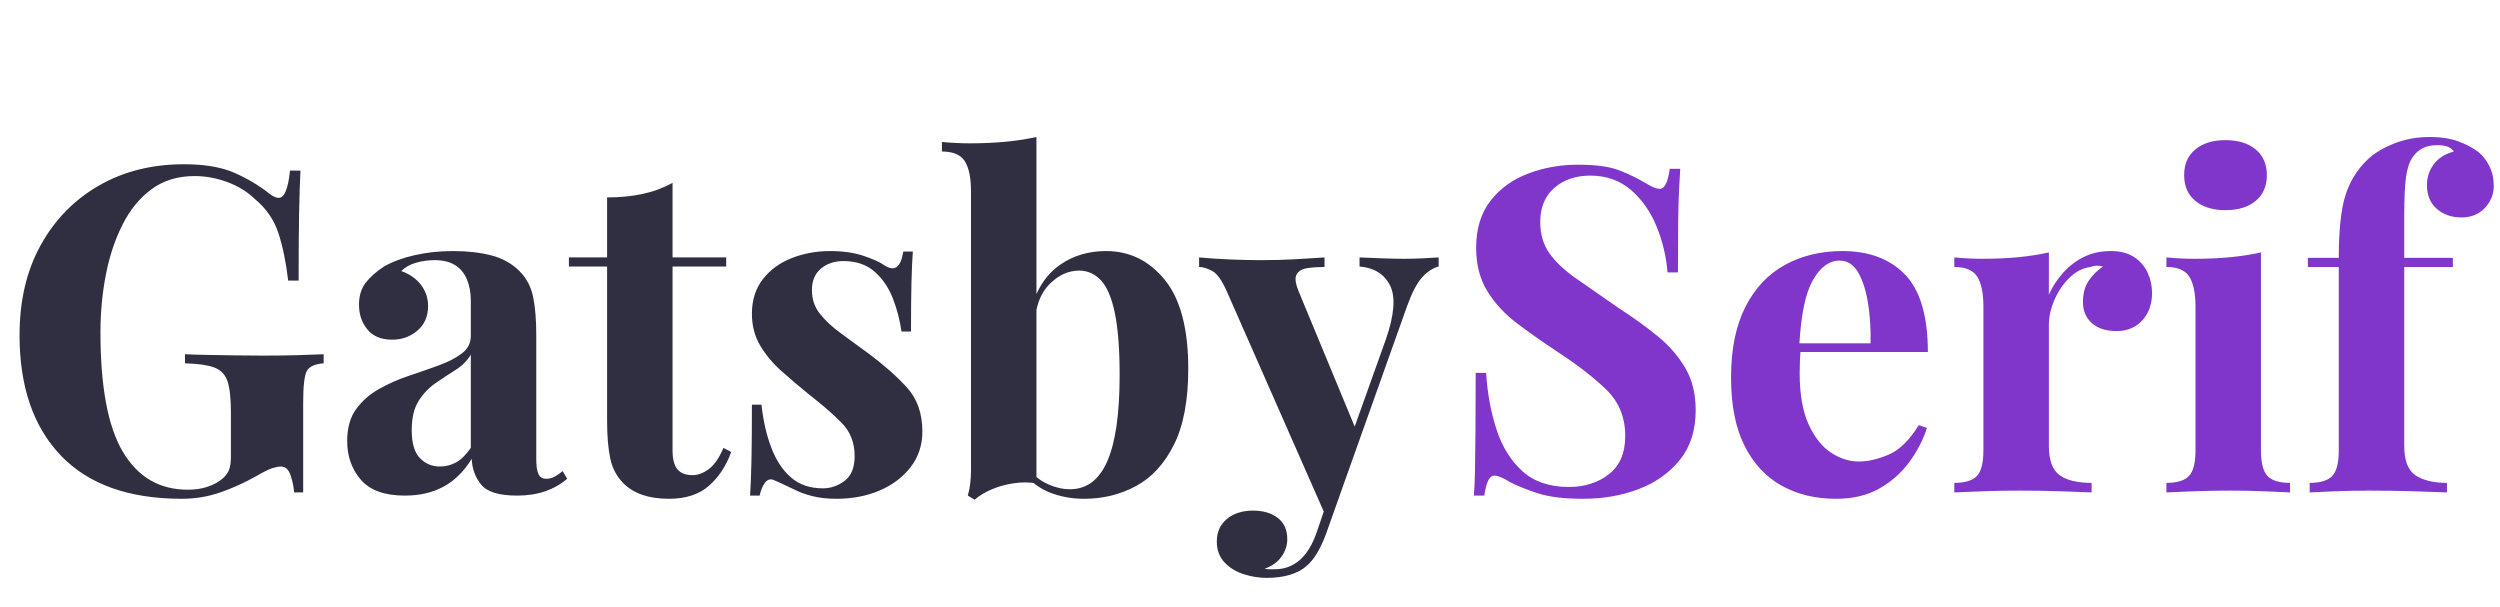
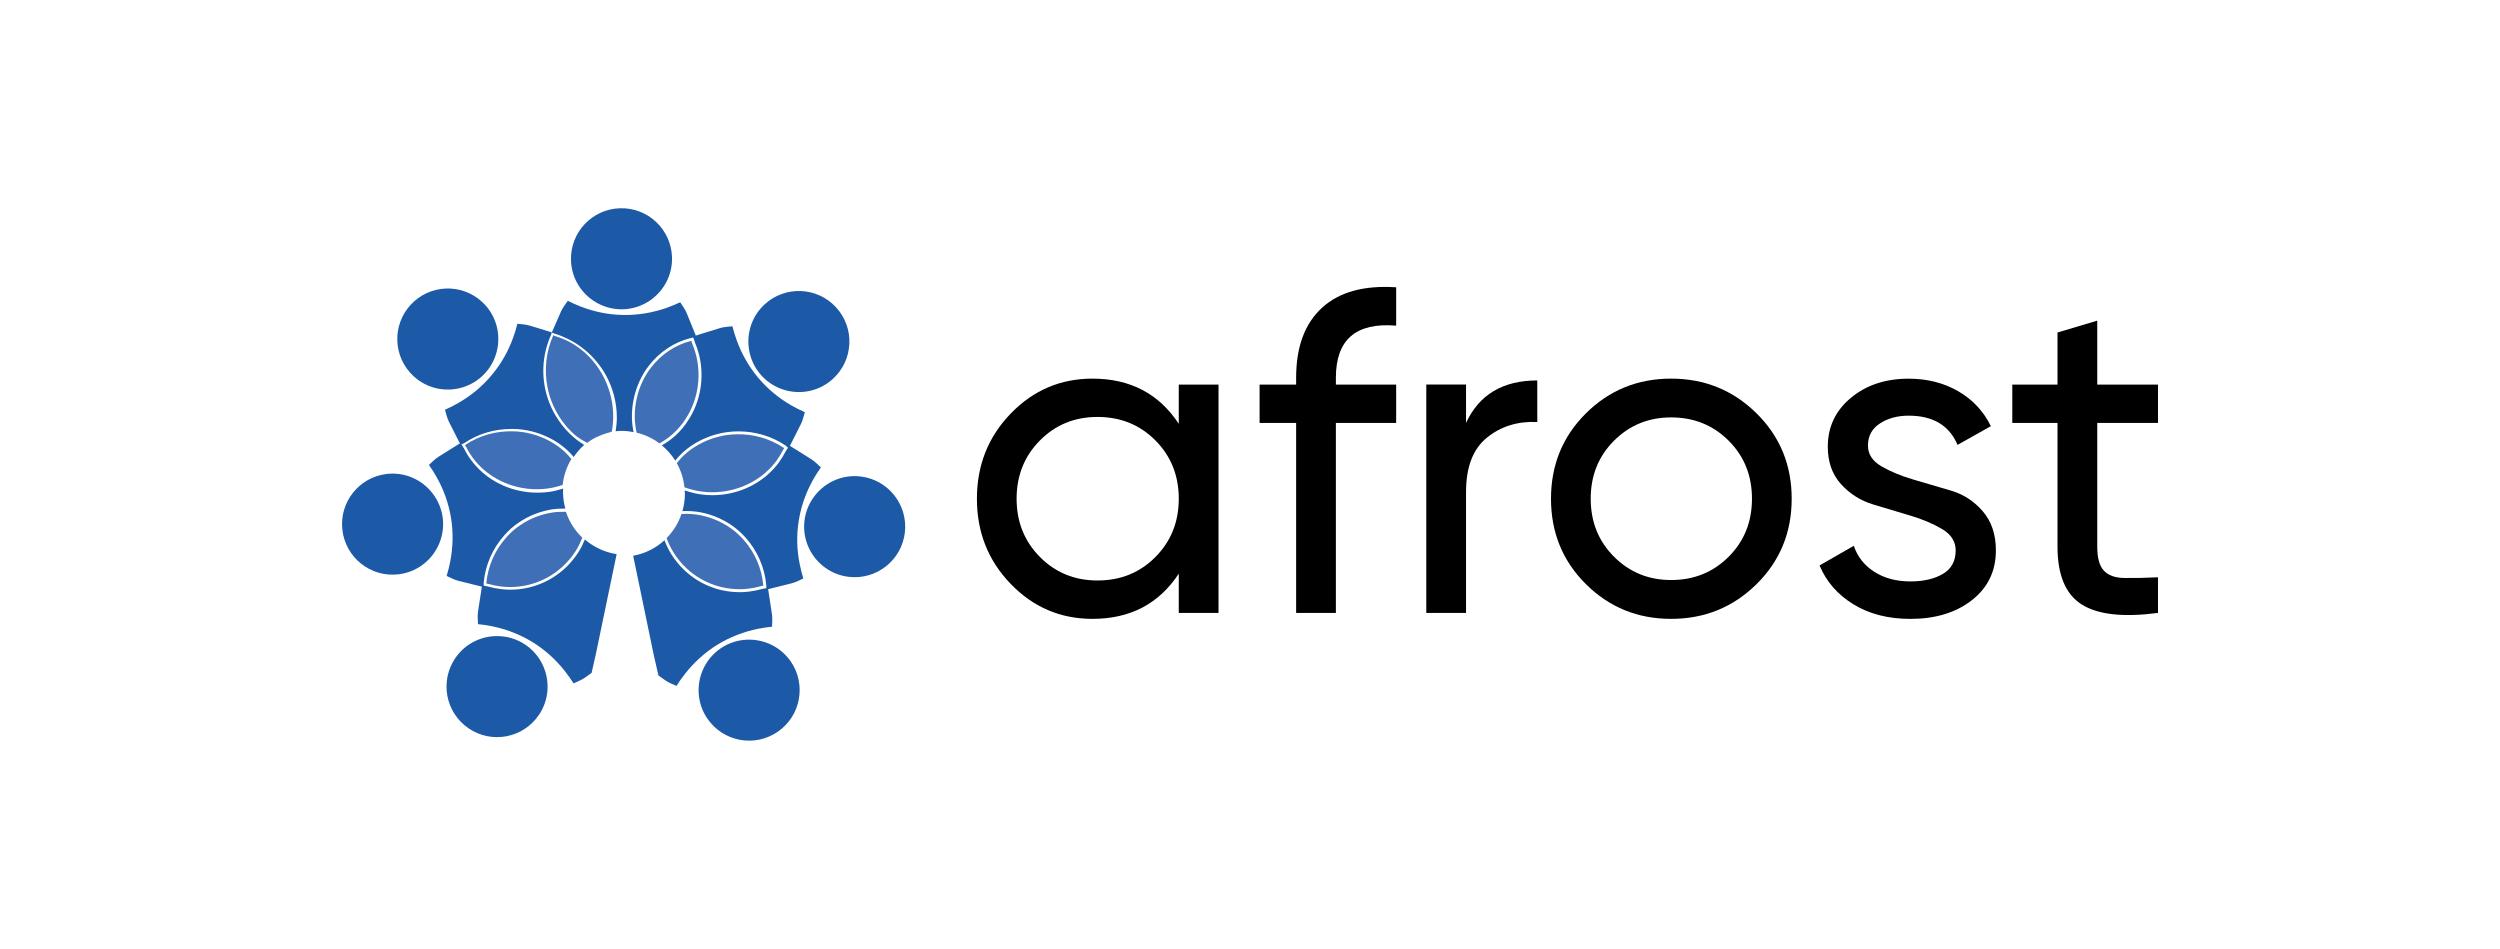
- <svg xmlns="http://www.w3.org/2000/svg" width="264px" height="64px" viewBox="0 0 264 64" version="1.1">
-   <g id="Page-1" stroke="none" stroke-width="1" fill="none" fill-rule="evenodd">
-     <g id="logo" fill-rule="nonzero">
-       <path d="M167.16,52.672 C169.304,52.672 171.272,52.328 173.064,51.64 C174.856,50.952 176.304,49.92 177.408,48.544 C178.512,47.168 179.064,45.424 179.064,43.312 C179.064,41.584 178.696,40.096 177.96,38.848 C177.224,37.6 176.248,36.48 175.032,35.488 C173.816,34.496 172.44,33.504 170.904,32.512 C169.144,31.296 167.648,30.256 166.416,29.392 C165.184,28.528 164.248,27.64 163.608,26.728 C162.968,25.816 162.648,24.72 162.648,23.44 C162.648,21.904 163.144,20.704 164.136,19.84 C165.128,18.976 166.392,18.544 167.928,18.544 C169.624,18.544 171.056,19.048 172.224,20.056 C173.392,21.064 174.296,22.352 174.936,23.92 C175.576,25.488 175.96,27.104 176.088,28.768 L176.088,28.768 L177.192,28.768 C177.192,26.528 177.2,24.72 177.216,23.344 C177.232,21.968 177.264,20.856 177.312,20.008 C177.36,19.16 177.4,18.432 177.432,17.824 L177.432,17.824 L176.328,17.824 C176.136,19.232 175.784,19.936 175.272,19.936 C175.048,19.936 174.816,19.88 174.576,19.768 C174.336,19.656 174.024,19.488 173.64,19.264 C172.904,18.816 172.024,18.392 171,17.992 C169.976,17.592 168.52,17.392 166.632,17.392 C164.776,17.392 163.024,17.704 161.376,18.328 C159.728,18.952 158.4,19.912 157.392,21.208 C156.384,22.504 155.88,24.16 155.88,26.176 C155.88,27.936 156.272,29.456 157.056,30.736 C157.84,32.016 158.888,33.152 160.2,34.144 C161.512,35.136 162.92,36.128 164.424,37.12 C166.536,38.496 168.264,39.832 169.608,41.128 C170.952,42.424 171.624,44.064 171.624,46.048 C171.624,47.84 171.048,49.184 169.896,50.08 C168.744,50.976 167.336,51.424 165.672,51.424 C163.624,51.424 161.984,50.864 160.752,49.744 C159.52,48.624 158.608,47.144 158.016,45.304 C157.424,43.464 157.064,41.488 156.936,39.376 L156.936,39.376 L155.832,39.376 C155.832,41.904 155.824,43.992 155.808,45.64 C155.792,47.288 155.776,48.624 155.76,49.648 C155.744,50.672 155.704,51.568 155.64,52.336 L155.64,52.336 L156.744,52.336 C156.936,50.928 157.288,50.224 157.8,50.224 C158.184,50.224 158.728,50.448 159.432,50.896 C160.232,51.312 161.224,51.712 162.408,52.096 C163.592,52.48 165.176,52.672 167.16,52.672 Z M193.886,52.672 C195.678,52.672 197.214,52.304 198.494,51.568 C199.774,50.832 200.83,49.888 201.662,48.736 C202.494,47.584 203.102,46.4 203.486,45.184 L203.486,45.184 L202.622,44.896 C201.63,46.496 200.566,47.536 199.43,48.016 C198.294,48.496 197.246,48.736 196.286,48.736 C195.294,48.736 194.318,48.424 193.358,47.8 C192.398,47.176 191.606,46.176 190.982,44.8 C190.358,43.424 190.046,41.632 190.046,39.424 C190.046,38.976 190.054,38.544 190.07,38.128 C190.086,37.712 190.11,37.312 190.142,36.928 L190.124,37.168 L203.582,37.168 C203.582,33.532 202.84,30.875 201.357,29.197 L201.182,29.008 C199.582,27.344 197.374,26.512 194.558,26.512 C192.286,26.512 190.262,27 188.486,27.976 C186.71,28.952 185.318,30.432 184.31,32.416 C183.302,34.4 182.798,36.88 182.798,39.856 C182.798,42.768 183.27,45.168 184.214,47.056 C185.158,48.944 186.462,50.352 188.126,51.28 C189.79,52.208 191.71,52.672 193.886,52.672 Z M190.021,36.22 C190.2,33.175 190.664,30.979 191.414,29.632 C192.198,28.224 193.15,27.52 194.27,27.52 C195.07,27.52 195.71,27.92 196.19,28.72 C196.67,29.52 197.022,30.584 197.246,31.912 C197.47,33.24 197.566,34.688 197.534,36.256 L197.534,36.256 L190.018,36.256 L190.021,36.22 Z M220.872,52 L220.872,50.992 C219.368,50.992 218.24,50.72 217.488,50.176 C216.736,49.632 216.36,48.592 216.36,47.056 L216.36,47.056 L216.36,34.336 C216.36,33.472 216.552,32.592 216.936,31.696 C217.32,30.8 217.84,30.024 218.496,29.368 C219.152,28.712 219.896,28.32 220.728,28.192 C221.176,28.032 221.624,28.016 222.072,28.144 C221.464,28.56 220.96,29.064 220.56,29.656 C220.16,30.248 219.96,30.992 219.96,31.888 C219.96,32.816 220.272,33.56 220.896,34.12 C221.52,34.68 222.392,34.96 223.512,34.96 C224.632,34.96 225.536,34.584 226.224,33.832 C226.912,33.08 227.256,32.112 227.256,30.928 C227.256,30.192 227.104,29.488 226.8,28.816 C226.496,28.144 226.024,27.592 225.384,27.16 C224.744,26.728 223.912,26.512 222.888,26.512 C221.864,26.512 220.936,26.712 220.104,27.112 C219.272,27.512 218.536,28.064 217.896,28.768 C217.256,29.472 216.744,30.256 216.36,31.12 L216.36,31.12 L216.36,26.656 C215.368,26.88 214.288,27.048 213.12,27.16 C211.952,27.272 210.696,27.328 209.352,27.328 C208.392,27.328 207.4,27.28 206.376,27.184 L206.376,27.184 L206.376,28.192 C207.56,28.192 208.368,28.536 208.8,29.224 C209.232,29.912 209.448,30.976 209.448,32.416 L209.448,32.416 L209.448,47.536 C209.448,48.88 209.216,49.792 208.752,50.272 C208.288,50.752 207.496,50.992 206.376,50.992 L206.376,50.992 L206.376,52 C207.048,51.968 208.04,51.928 209.352,51.88 C210.664,51.832 211.96,51.808 213.24,51.808 C214.776,51.808 216.248,51.832 217.656,51.88 C219.064,51.928 220.136,51.968 220.872,52 L220.872,52 Z M235.013,22.192 C236.357,22.192 237.421,21.864 238.205,21.208 C238.989,20.552 239.381,19.648 239.381,18.496 C239.381,17.344 238.989,16.44 238.205,15.784 C237.421,15.128 236.357,14.8 235.013,14.8 C233.669,14.8 232.605,15.128 231.821,15.784 C231.037,16.44 230.645,17.344 230.645,18.496 C230.645,19.648 231.037,20.552 231.821,21.208 C232.605,21.864 233.669,22.192 235.013,22.192 Z M241.829,52 L241.829,50.992 C240.709,50.992 239.917,50.752 239.453,50.272 C238.989,49.792 238.757,48.88 238.757,47.536 L238.757,47.536 L238.757,26.656 C237.765,26.88 236.685,27.048 235.517,27.16 C234.349,27.272 233.093,27.328 231.749,27.328 C230.789,27.328 229.797,27.28 228.773,27.184 L228.773,27.184 L228.773,28.192 C229.957,28.192 230.765,28.536 231.197,29.224 C231.629,29.912 231.845,30.976 231.845,32.416 L231.845,32.416 L231.845,47.536 C231.845,48.88 231.613,49.792 231.149,50.272 C230.685,50.752 229.893,50.992 228.773,50.992 L228.773,50.992 L228.773,52 C229.413,51.968 230.373,51.928 231.653,51.88 C232.933,51.832 234.197,51.808 235.445,51.808 C236.693,51.808 237.925,51.832 239.141,51.88 C240.357,51.928 241.253,51.968 241.829,52 L241.829,52 Z M258.398,52 L258.398,50.992 C256.99,50.992 255.886,50.728 255.086,50.2 C254.286,49.672 253.886,48.624 253.886,47.056 L253.886,47.056 L253.886,28.192 L259.022,28.192 L259.022,27.232 L253.886,27.232 L253.886,22.864 C253.886,20.976 253.95,19.576 254.078,18.664 C254.206,17.752 254.446,17.056 254.798,16.576 C255.054,16.192 255.39,15.888 255.806,15.664 C256.222,15.44 256.75,15.328 257.39,15.328 C257.87,15.328 258.254,15.392 258.542,15.52 C258.83,15.648 259.022,15.808 259.118,16 C258.19,16.256 257.486,16.704 257.006,17.344 C256.526,17.984 256.286,18.72 256.286,19.552 C256.286,20.608 256.63,21.44 257.318,22.048 C258.006,22.656 258.878,22.96 259.934,22.96 C260.958,22.96 261.782,22.624 262.406,21.952 C263.03,21.28 263.342,20.512 263.342,19.648 C263.342,18.848 263.182,18.136 262.862,17.512 C262.542,16.888 262.158,16.4 261.71,16.048 C261.07,15.568 260.334,15.184 259.502,14.896 C258.67,14.608 257.694,14.464 256.574,14.464 C255.23,14.464 253.974,14.696 252.806,15.16 C251.638,15.624 250.702,16.192 249.998,16.864 C248.878,17.952 248.094,19.24 247.646,20.728 C247.198,22.216 246.974,24.384 246.974,27.232 L246.974,27.232 L243.71,27.232 L243.71,28.192 L246.974,28.192 L246.974,47.536 C246.974,48.88 246.742,49.792 246.278,50.272 C245.814,50.752 245.022,50.992 243.902,50.992 L243.902,50.992 L243.902,52 C244.51,51.968 245.398,51.928 246.566,51.88 C247.734,51.832 248.926,51.808 250.142,51.808 C251.806,51.808 253.39,51.832 254.894,51.88 C256.398,51.928 257.566,51.968 258.398,52 L258.398,52 Z" id="Serif" fill="#8036CA" />
-       <path d="M19.2,52.672 C20.64,52.672 22.016,52.44 23.328,51.976 C24.64,51.512 25.888,50.944 27.072,50.272 C27.84,49.824 28.408,49.544 28.776,49.432 C29.144,49.32 29.44,49.264 29.664,49.264 C30.144,49.264 30.488,49.584 30.696,50.224 C30.904,50.864 31.024,51.456 31.056,52 L31.056,52 L32.016,52 L32.016,42.496 C32.016,40.704 32.152,39.584 32.424,39.136 C32.696,38.688 33.28,38.432 34.176,38.368 L34.176,38.368 L34.176,37.408 C33.472,37.44 32.56,37.472 31.44,37.504 C30.32,37.536 29.088,37.552 27.744,37.552 C26.88,37.552 25.936,37.544 24.912,37.528 C23.888,37.512 22.904,37.496 21.96,37.48 C21.016,37.464 20.208,37.44 19.536,37.408 L19.536,37.408 L19.536,38.368 C20.88,38.4 21.904,38.544 22.608,38.8 C23.312,39.056 23.784,39.544 24.024,40.264 C24.264,40.984 24.384,42.08 24.384,43.552 L24.384,43.552 L24.384,48.256 C24.384,48.864 24.304,49.352 24.144,49.72 C23.984,50.088 23.68,50.432 23.232,50.752 C22.88,51.008 22.416,51.232 21.84,51.424 C21.264,51.616 20.592,51.712 19.824,51.712 C16.848,51.712 14.568,50.384 12.984,47.728 C11.4,45.072 10.608,40.864 10.608,35.104 C10.608,32.992 10.8,30.952 11.184,28.984 C11.568,27.016 12.16,25.248 12.96,23.68 C13.76,22.112 14.784,20.872 16.032,19.96 C17.28,19.048 18.784,18.592 20.544,18.592 C21.696,18.592 22.84,18.8 23.976,19.216 C25.112,19.632 26.064,20.208 26.832,20.944 C28.08,21.968 28.936,23.192 29.4,24.616 C29.864,26.04 30.208,27.712 30.432,29.632 L30.432,29.632 L31.536,29.632 C31.536,26.688 31.552,24.328 31.584,22.552 C31.616,20.776 31.664,19.264 31.728,18.016 L31.728,18.016 L30.624,18.016 C30.432,19.936 30.032,20.896 29.424,20.896 C29.168,20.896 28.848,20.752 28.464,20.464 C27.376,19.6 26.144,18.864 24.768,18.256 C23.392,17.648 21.616,17.344 19.44,17.344 C16.048,17.344 13.048,18.096 10.44,19.6 C7.832,21.104 5.784,23.2 4.296,25.888 C2.808,28.576 2.064,31.744 2.064,35.392 C2.064,40.832 3.52,45.072 6.432,48.112 C9.344,51.152 13.6,52.672 19.2,52.672 Z M54.614,52.336 C55.702,52.336 56.686,52.184 57.566,51.88 C58.446,51.576 59.222,51.136 59.894,50.56 L59.894,50.56 L59.414,49.744 C59.158,49.968 58.886,50.16 58.598,50.32 C58.31,50.48 58.006,50.56 57.686,50.56 C57.302,50.56 57.03,50.4 56.87,50.08 C56.71,49.76 56.63,49.216 56.63,48.448 L56.63,48.448 L56.63,35.392 C56.63,33.76 56.518,32.408 56.294,31.336 C56.07,30.264 55.59,29.36 54.854,28.624 C54.054,27.824 53.062,27.272 51.878,26.968 C50.694,26.664 49.366,26.512 47.894,26.512 C46.422,26.512 45.054,26.656 43.79,26.944 C42.526,27.232 41.446,27.632 40.55,28.144 C39.718,28.688 39.07,29.264 38.606,29.872 C38.142,30.48 37.91,31.248 37.91,32.176 C37.91,33.2 38.206,34.072 38.798,34.792 C39.39,35.512 40.262,35.872 41.414,35.872 C42.438,35.872 43.326,35.552 44.078,34.912 C44.83,34.272 45.206,33.408 45.206,32.32 C45.206,31.488 44.958,30.744 44.462,30.088 C43.966,29.432 43.27,28.944 42.374,28.624 C42.79,28.208 43.318,27.912 43.958,27.736 C44.598,27.56 45.238,27.472 45.878,27.472 C46.774,27.472 47.502,27.648 48.062,28 C48.622,28.352 49.038,28.856 49.31,29.512 C49.582,30.168 49.718,30.912 49.718,31.744 L49.718,31.744 L49.718,35.488 C49.718,36.224 49.406,36.832 48.782,37.312 C48.158,37.792 47.342,38.216 46.334,38.584 C45.326,38.952 44.27,39.32 43.166,39.688 C42.062,40.056 41.014,40.52 40.022,41.08 C39.03,41.64 38.222,42.352 37.598,43.216 C36.974,44.08 36.662,45.2 36.662,46.576 C36.662,48.176 37.142,49.536 38.102,50.656 C39.062,51.776 40.614,52.336 42.758,52.336 C44.326,52.336 45.694,52.016 46.862,51.376 C48.03,50.736 49.014,49.76 49.814,48.448 C49.846,49.472 50.174,50.376 50.798,51.16 C51.422,51.944 52.694,52.336 54.614,52.336 Z M46.454,49.264 C45.622,49.264 44.918,48.968 44.342,48.376 C43.766,47.784 43.478,46.8 43.478,45.424 C43.478,44.144 43.718,43.12 44.198,42.352 C44.678,41.584 45.278,40.952 45.998,40.456 C46.718,39.96 47.422,39.496 48.11,39.064 C48.798,38.632 49.334,38.096 49.718,37.456 L49.718,37.456 L49.718,47.296 C49.206,48.032 48.686,48.544 48.158,48.832 C47.63,49.12 47.062,49.264 46.454,49.264 Z M70.637,52.672 C72.429,52.672 73.845,52.208 74.885,51.28 C75.925,50.352 76.701,49.168 77.213,47.728 L77.213,47.728 L76.397,47.296 C75.949,48.352 75.437,49.096 74.861,49.528 C74.285,49.96 73.709,50.176 73.133,50.176 C72.429,50.176 71.901,49.976 71.549,49.576 C71.197,49.176 71.021,48.496 71.021,47.536 L71.021,47.536 L71.021,28.144 L76.685,28.144 L76.685,27.184 L71.021,27.184 L71.021,19.312 C70.029,19.856 68.965,20.248 67.829,20.488 C66.693,20.728 65.453,20.848 64.109,20.848 L64.109,20.848 L64.109,27.184 L60.077,27.184 L60.077,28.144 L64.109,28.144 L64.109,44.368 C64.109,46.032 64.221,47.384 64.445,48.424 C64.669,49.464 65.133,50.336 65.837,51.04 C66.381,51.584 67.053,51.992 67.853,52.264 C68.653,52.536 69.581,52.672 70.637,52.672 Z M88.33,52.672 C89.994,52.672 91.506,52.384 92.866,51.808 C94.226,51.232 95.322,50.408 96.154,49.336 C96.986,48.264 97.402,47.008 97.402,45.568 C97.402,43.648 96.85,42.088 95.746,40.888 C94.642,39.688 93.29,38.496 91.69,37.312 C90.698,36.576 89.746,35.88 88.834,35.224 C87.922,34.568 87.178,33.88 86.602,33.16 C86.026,32.44 85.738,31.6 85.738,30.64 C85.738,29.648 86.058,28.888 86.698,28.36 C87.338,27.832 88.122,27.568 89.05,27.568 C90.394,27.568 91.49,27.936 92.338,28.672 C93.186,29.408 93.834,30.352 94.282,31.504 C94.73,32.656 95.034,33.824 95.194,35.008 L95.194,35.008 L96.202,35.008 C96.202,32.864 96.218,31.144 96.25,29.848 C96.282,28.552 96.33,27.456 96.394,26.56 L96.394,26.56 L95.386,26.56 C95.13,28.256 94.458,28.736 93.37,28 C92.922,27.68 92.194,27.352 91.186,27.016 C90.178,26.68 89.002,26.512 87.658,26.512 C86.218,26.512 84.866,26.76 83.602,27.256 C82.338,27.752 81.322,28.496 80.554,29.488 C79.786,30.48 79.402,31.696 79.402,33.136 C79.402,34.384 79.69,35.496 80.266,36.472 C80.842,37.448 81.586,38.344 82.498,39.16 C83.41,39.976 84.378,40.8 85.402,41.632 C86.81,42.72 87.97,43.728 88.882,44.656 C89.794,45.584 90.25,46.752 90.25,48.16 C90.25,49.376 89.898,50.248 89.194,50.776 C88.49,51.304 87.722,51.568 86.89,51.568 C85.546,51.568 84.434,51.192 83.554,50.44 C82.674,49.688 81.978,48.648 81.466,47.32 C80.954,45.992 80.602,44.464 80.41,42.736 L80.41,42.736 L79.402,42.736 C79.402,45.168 79.386,47.12 79.354,48.592 C79.322,50.064 79.274,51.312 79.21,52.336 L79.21,52.336 L80.218,52.336 C80.346,51.76 80.53,51.312 80.77,50.992 C81.01,50.672 81.29,50.56 81.61,50.656 C81.93,50.784 82.274,50.936 82.642,51.112 C83.01,51.288 83.402,51.472 83.818,51.664 C84.362,51.952 85.01,52.192 85.762,52.384 C86.514,52.576 87.37,52.672 88.33,52.672 Z M102.921,52.768 C103.401,52.352 103.993,51.992 104.697,51.688 C105.401,51.384 106.169,51.168 107.001,51.04 C107.833,50.912 108.649,50.912 109.449,51.04 L109.138,50.998 L109.281,51.112 C109.681,51.419 110.109,51.675 110.565,51.882 L110.841,52 C111.961,52.448 113.177,52.672 114.489,52.672 C116.473,52.672 118.297,52.224 119.961,51.328 C121.625,50.432 122.961,48.976 123.969,46.96 C124.977,44.944 125.481,42.272 125.481,38.944 C125.481,34.72 124.657,31.592 123.009,29.56 C121.361,27.528 119.289,26.512 116.793,26.512 C114.969,26.512 113.369,26.984 111.993,27.928 C110.961,28.636 110.154,29.591 109.572,30.794 L109.449,31.062 L109.449,14.464 C108.623,14.651 107.729,14.798 106.769,14.907 L106.185,14.968 C105.001,15.08 103.753,15.136 102.441,15.136 C101.481,15.136 100.489,15.088 99.465,14.992 L99.465,14.992 L99.465,16 C100.649,16 101.457,16.344 101.889,17.032 C102.321,17.72 102.537,18.784 102.537,20.224 L102.537,20.224 L102.537,49.648 C102.537,50.096 102.513,50.544 102.465,50.992 C102.417,51.44 102.329,51.888 102.201,52.336 L102.201,52.336 L102.921,52.768 Z M113.001,51.664 C112.233,51.664 111.457,51.488 110.673,51.136 C110.238,50.94 109.834,50.691 109.463,50.386 L109.449,50.375 L109.449,32.736 L109.493,32.531 C109.721,31.571 110.126,30.771 110.709,30.131 L110.889,29.944 C111.817,29.032 112.841,28.576 113.961,28.576 C114.857,28.576 115.625,28.92 116.265,29.608 C116.905,30.296 117.393,31.448 117.729,33.064 C118.065,34.68 118.233,36.864 118.233,39.616 C118.233,43.68 117.801,46.704 116.937,48.688 C116.073,50.672 114.761,51.664 113.001,51.664 Z M133.728,61.024 C134.656,61.024 135.472,60.92 136.176,60.712 C136.88,60.504 137.456,60.208 137.904,59.824 C138.704,59.184 139.408,58.048 140.016,56.416 L140.016,56.416 L141.84,51.28 L148.608,32.272 C149.12,30.864 149.648,29.864 150.192,29.272 C150.736,28.68 151.312,28.304 151.92,28.144 L151.92,28.144 L151.92,27.184 C151.504,27.216 150.944,27.248 150.24,27.28 C149.536,27.312 148.864,27.328 148.224,27.328 C147.584,27.328 146.832,27.312 145.968,27.28 C145.104,27.248 144.304,27.216 143.568,27.184 L143.568,27.184 L143.568,28.144 C145.104,28.272 146.176,28.936 146.784,30.136 C147.392,31.336 147.248,33.232 146.352,35.824 L146.352,35.824 L143.054,45.046 L137.184,30.88 C136.829,30.053 136.727,29.451 136.877,29.074 L136.92,28.984 C137.128,28.616 137.512,28.392 138.072,28.312 C138.632,28.232 139.232,28.192 139.872,28.192 L139.872,28.192 L139.872,27.184 C138.912,27.248 137.888,27.312 136.8,27.376 C135.712,27.44 134.512,27.472 133.2,27.472 C132.144,27.472 131.048,27.448 129.912,27.4 C128.776,27.352 127.68,27.28 126.624,27.184 L126.624,27.184 L126.624,28.192 C127.008,28.192 127.464,28.328 127.992,28.6 C128.52,28.872 129.056,29.632 129.6,30.88 L129.6,30.88 L139.789,54.018 L139.008,56.32 C138.565,57.531 138.013,58.442 137.351,59.053 L137.184,59.2 C136.448,59.808 135.6,60.112 134.64,60.112 L134.64,60.112 L134.112,60.112 C133.888,60.112 133.696,60.096 133.536,60.064 C134.336,59.776 134.936,59.344 135.336,58.768 C135.736,58.192 135.936,57.584 135.936,56.944 C135.936,55.952 135.6,55.2 134.928,54.688 C134.256,54.176 133.392,53.92 132.336,53.92 C131.184,53.92 130.256,54.216 129.552,54.808 C128.848,55.4 128.496,56.192 128.496,57.184 C128.496,58.08 128.768,58.816 129.312,59.392 C129.856,59.968 130.536,60.384 131.352,60.64 C132.168,60.896 132.96,61.024 133.728,61.024 Z" id="Gatsby" fill="#302F42" />
+ <svg xmlns="http://www.w3.org/2000/svg" version="1.1" id="Layer_1" x="0px" y="0px" viewBox="0 0 878.71 333.53" style="enable-background:new 0 0 878.71 333.53;" xml:space="preserve">
+   <style type="text/css">
+ 	.st0{fill:#1E1E1E;}
+ 	.st1{fill:none;}
+ 	.st2{fill:#1C5AA7;}
+ 	.st3{fill:#3F70B7;}
+ </style>
+   <g>
+     <g>
+       <polygon class="st1" points="193.94,116.89 193.97,116.8 193.94,116.89   " />
+       <path class="st2" d="M208.55,105.68c2.98,2.01,6.59,3.15,10.46,3.03c3.57-0.12,6.84-1.28,9.57-3.18c4.77-3.32,7.82-8.9,7.62-15.14    c-0.31-9.81-8.5-17.5-18.32-17.19c-9.8,0.31-17.5,8.5-17.19,18.32C200.88,97.45,203.96,102.6,208.55,105.68z" />
+       <path class="st2" d="M267.72,132.08c2.42,2.62,5.44,4.34,8.66,5.17c5.63,1.43,11.85,0.1,16.44-4.14    c7.22-6.65,7.68-17.88,1.03-25.1c-6.64-7.21-17.88-7.68-25.1-1.03c-4.37,4.03-6.24,9.73-5.58,15.21    C263.6,125.76,265.1,129.24,267.72,132.08z" />
+       <path class="st2" d="M302.41,167.46c-5.9-0.67-11.45,1.64-15.15,5.73c-2.42,2.66-4.07,6.07-4.51,9.91    c-0.4,3.55,0.27,6.96,1.76,9.93c2.6,5.2,7.68,9.03,13.88,9.73c9.75,1.11,18.55-5.88,19.66-15.63    C319.16,177.38,312.16,168.58,302.41,167.46z" />
+       <path class="st2" d="M263.72,224.83c-3.59-0.09-7.25,0.89-10.44,3.07c-2.94,2.02-5.08,4.75-6.36,7.82    c-2.23,5.37-1.81,11.71,1.71,16.86c5.54,8.11,16.58,10.19,24.69,4.65c8.1-5.53,10.19-16.58,4.65-24.69    C274.61,227.65,269.24,224.96,263.72,224.83z" />
+       <path class="st2" d="M161.81,136.37c3.22-0.82,6.24-2.54,8.66-5.17c2.62-2.85,4.11-6.32,4.55-9.89    c0.67-5.48-1.21-11.18-5.58-15.21c-7.22-6.65-18.46-6.18-25.1,1.03c-6.65,7.22-6.19,18.45,1.03,25.1    C149.96,136.47,156.18,137.81,161.81,136.37z" />
+       <path class="st2" d="M151.12,172.31c-3.71-4.09-9.25-6.4-15.15-5.73c-9.75,1.11-16.75,9.92-15.63,19.66    c1.11,9.75,9.91,16.75,19.66,15.63c6.2-0.7,11.28-4.53,13.88-9.73c1.48-2.98,2.16-6.39,1.76-9.93    C155.19,178.38,153.54,174.97,151.12,172.31z" />
+       <polygon class="st2" points="160.22,156.5 160.22,156.5 160.22,156.51 160.22,156.5   " />
+       <path class="st2" d="M184.72,226.65c-3.2-2.18-6.85-3.16-10.44-3.07c-5.52,0.13-10.89,2.82-14.24,7.72    c-5.54,8.11-3.45,19.16,4.65,24.69c8.11,5.54,19.15,3.46,24.69-4.65c3.52-5.15,3.95-11.5,1.71-16.86    C189.81,231.4,187.67,228.66,184.72,226.65z" />
+       <polygon class="st3" points="193.97,116.8 193.97,116.8 193.93,116.89 193.94,116.89   " />
+       <path class="st2" d="M244.56,118l0.02-0.02l-0.02-0.04l-0.08,0.02C244.5,117.96,244.54,117.98,244.56,118z" />
+       <path class="st2" d="M244.34,118v0.02l0.02,0.02c0.06-0.02,0.14-0.04,0.2-0.04c-0.02-0.02-0.06-0.04-0.08-0.04L244.34,118z" />
+       <path class="st3" d="M236.63,152.39c1.71-1.55,3.18-3.3,4.38-5.2c4.26-6.52,5.52-14.65,3.71-22.16c-0.37-1.51-0.86-2.98-1.47-4.4    l-0.26-0.84c-0.06,0.02-0.1,0.02-0.14,0.04c-5.56,1.41-10.42,4.71-13.92,9.23c-1.3,1.63-2.38,3.42-3.24,5.34    c-0.84,1.83-1.49,3.75-1.92,5.77c-0.43,1.98-0.67,4.04-0.67,6.16c0,1.98,0.27,3.89,0.65,5.74c2.96,0.71,5.68,2.01,8.04,3.77    C233.48,154.9,235.12,153.77,236.63,152.39z" />
+       <path class="st3" d="M246.46,172.75c2.38,0.33,4.73,0.35,6.99,0.1c7.93-0.84,14.98-4.87,19.42-10.84c0.88-1.2,1.65-2.47,2.32-3.79    l0.45-0.71c-0.04-0.04-0.08-0.06-0.12-0.08c-4.93-3.3-10.8-4.93-16.67-4.79c-2.14,0.04-4.26,0.33-6.32,0.86    c-1.96,0.49-3.87,1.2-5.71,2.1c-1.81,0.9-3.53,1.98-5.14,3.28c-1.46,1.2-2.7,2.53-3.81,3.9c1.44,2.56,2.39,5.44,2.7,8.5    C242.45,171.95,244.41,172.46,246.46,172.75z" />
+       <path class="st3" d="M215.52,145.38c-0.09-2.53-0.49-4.97-1.15-7.27c-2.29-8.07-7.73-14.66-14.72-18.2    c-1.4-0.69-2.85-1.27-4.35-1.73l-0.82-0.34c-0.04,0.05-0.05,0.1-0.06,0.14c-2.54,5.71-3.18,12.08-1.98,18.14    c0.43,2.21,1.1,4.36,2.02,6.4c0.86,1.94,1.94,3.8,3.2,5.54c1.25,1.72,2.68,3.3,4.32,4.74c1.5,1.3,2.78,1.97,4.41,2.87    c2.4-1.95,5.53-3.07,8.65-3.95C215.41,149.67,215.59,147.56,215.52,145.38z" />
+       <path class="st3" d="M236.84,194.35c1.28,2.04,2.81,3.85,4.48,5.42c5.85,5.46,13.74,8.01,21.5,7.17c1.55-0.18,3.08-0.47,4.59-0.92    l0.88-0.16c0-0.04,0-0.1-0.02-0.14c-0.53-6.09-3.08-11.74-7.03-16.12c-1.43-1.61-3.06-3.04-4.83-4.24    c-1.67-1.14-3.51-2.1-5.44-2.87c-1.9-0.73-3.91-1.3-6.03-1.61c-1.82-0.27-3.63-0.32-5.42-0.21c-1.09,3.22-2.89,6.1-5.23,8.46    C234.94,190.92,235.77,192.68,236.84,194.35z" />
+       <path class="st2" d="M280.74,183.06c0.84-5.32,2.65-10.19,5.12-14.57c0.82-1.45,1.71-2.85,2.67-4.2c-1.12-1-2.08-2.08-3.42-2.91    l-6.6-4.14l-0.88-0.55l0.37-0.69l3.46-6.85c0.73-1.41,1-2.85,1.43-4.26c-1.57-0.71-3.12-1.49-4.65-2.34    c-4.3-2.47-8.28-5.67-11.7-9.72c-3.46-4.12-5.97-8.66-7.66-13.41c-0.57-1.55-1.04-3.14-1.45-4.75c-1.47,0.18-2.91,0.2-4.44,0.67    l-7.93,2.45l-0.49,0.16l0.02,0.04l-0.02,0.02c-0.06,0-0.14,0.02-0.2,0.04l-0.02-0.02V118l0.14-0.04l0.08-0.02l-0.55-1.35    l-2.65-6.5c-0.61-1.47-1.51-2.61-2.3-3.85c-1.55,0.73-3.16,1.39-4.81,1.98c-4.67,1.63-9.7,2.55-15,2.49    c-5.38-0.06-10.46-1.14-15.14-2.96c-1.57-0.59-3.08-1.28-4.55-2.02c-0.84,1.22-1.75,2.34-2.41,3.79l-3.18,7.28l-0.04,0.09    l0.07,0.03l0.83,0.32c1.57,0.46,3.18,1.1,4.83,1.91c7.99,3.98,13.86,11.19,16.11,19.77c0.68,2.55,1.03,5.18,1.03,7.82    c0,1.53-0.15,3.12-0.42,4.84c0.72-0.08,1.45-0.14,2.2-0.14c1.41,0,2.77,0.18,4.1,0.44c-0.4-2.03-0.59-3.81-0.59-5.54    c0-2.09,0.23-4.24,0.7-6.37c0.42-2.01,1.09-4.02,1.98-5.98c0.9-2.01,2.03-3.88,3.37-5.55c3.65-4.72,8.75-8.11,14.35-9.55    l0.23-0.06l0.91-0.2l0.35,0.87l0.26,0.83c0.6,1.38,1.11,2.92,1.49,4.47c1.91,7.92,0.51,16.28-3.85,22.95    c-1.26,1.99-2.79,3.81-4.55,5.4c-1.37,1.25-2.93,2.36-4.71,3.39c1.84,1.52,3.43,3.32,4.71,5.35c1.22-1.48,2.44-2.74,3.73-3.79    c1.62-1.32,3.42-2.46,5.33-3.41c1.93-0.94,3.92-1.68,5.91-2.17c2.12-0.55,4.32-0.84,6.54-0.89l0.73-0.01    c5.96,0,11.68,1.72,16.53,4.97l0.28,0.22l0.56,0.57l-0.87,1.39c-0.65,1.28-1.46,2.61-2.36,3.85c-4.69,6.3-12.03,10.4-20.14,11.26    c-1.05,0.11-2.12,0.17-3.18,0.17c-1.35,0-2.71-0.09-4.05-0.28c-1.89-0.26-3.76-0.74-5.68-1.41c0.02,0.4,0.06,0.8,0.06,1.21    c0,2.11-0.32,4.14-0.88,6.08c0.47-0.02,0.93-0.04,1.4-0.04c1.31,0,2.61,0.09,3.86,0.27c2.05,0.3,4.16,0.86,6.26,1.67    c2.06,0.83,3.96,1.83,5.65,2.98c1.86,1.26,3.54,2.74,5.02,4.41c4.11,4.56,6.69,10.41,7.27,16.5l0.02,0.04l0.02,0.4v0.85    l-1.71,0.32c-1.36,0.41-2.92,0.72-4.65,0.93c-1.01,0.11-2.02,0.16-3.02,0.16c-7.19,0-14.04-2.7-19.29-7.61    c-1.8-1.69-3.37-3.58-4.65-5.62c-0.96-1.5-1.78-3.2-2.48-5.02c-3.02,2.76-6.8,4.69-11,5.45l7.29,35.15l0.67,2.89l0.92,4.04    l2.32,1.65c1.28,0.92,2.67,1.39,4.02,2.02c0.92-1.47,1.92-2.87,3-4.24c3.06-3.91,6.79-7.4,11.29-10.19    c4.59-2.83,9.46-4.65,14.39-5.65c1.63-0.33,3.26-0.57,4.91-0.73c0.02-1.49,0.2-2.91-0.04-4.48l-1.32-8.62l-0.02-0.1l0.14-0.02    l8.07-2.02c1.55-0.37,2.81-1.1,4.16-1.71c-0.49-1.65-0.92-3.32-1.26-5.03C280.09,193.4,279.9,188.28,280.74,183.06z" />
+       <path class="st3" d="M197.39,157.84c-1.61-1.32-3.34-2.41-5.14-3.3c-1.85-0.9-3.75-1.61-5.71-2.1c-2.06-0.53-4.18-0.82-6.34-0.84    c-5.87-0.14-11.74,1.47-16.65,4.77c-0.04,0.02-0.08,0.06-0.12,0.08l0.45,0.71c0.65,1.35,1.43,2.59,2.32,3.79    c4.44,5.99,11.5,10.01,19.4,10.84c2.28,0.24,4.63,0.22,6.99-0.1c1.82-0.25,3.53-0.7,5.18-1.25c0.34-3.31,1.43-6.4,3.07-9.12    C199.82,160.1,198.7,158.91,197.39,157.84z" />
+       <path class="st3" d="M194.27,180.12c-2.12,0.33-4.12,0.88-6.03,1.61c-1.94,0.77-3.75,1.73-5.42,2.89    c-1.79,1.18-3.4,2.61-4.83,4.24c-3.95,4.38-6.5,10.01-7.05,16.1v0.14l0.86,0.18c1.53,0.43,3.06,0.73,4.61,0.9    c7.75,0.84,15.63-1.71,21.48-7.17c1.69-1.57,3.2-3.38,4.5-5.42c0.94-1.47,1.66-3.03,2.29-4.59c-2.61-2.49-4.61-5.6-5.76-9.1    C197.39,179.85,195.84,179.89,194.27,180.12z" />
+       <path class="st2" d="M216.74,194.76l-7.24,34.83l-0.65,2.89l-0.92,4.04l-2.32,1.65c-1.3,0.92-2.69,1.39-4.02,2.02    c-0.92-1.45-1.92-2.87-3-4.24c-3.06-3.91-6.81-7.4-11.31-10.19c-4.57-2.83-9.44-4.65-14.37-5.65c-1.63-0.33-3.28-0.57-4.91-0.73    c-0.04-1.49-0.22-2.91,0.02-4.48l1.3-8.38l0.04-0.26v-0.08l-0.39-0.08l-0.08-0.02l-7.75-1.92c-1.53-0.39-2.79-1.12-4.16-1.73    c0.51-1.65,0.94-3.32,1.26-5.03c0.96-4.87,1.14-9.97,0.31-15.21c-0.84-5.32-2.65-10.19-5.12-14.57c-0.82-1.45-1.71-2.85-2.67-4.2    c1.1-1,2.08-2.08,3.42-2.91l6.52-4.08l0.92-0.57l0.02-0.02v-0.02l-0.39-0.75l-3.44-6.79c-0.71-1.41-0.98-2.85-1.41-4.26    c1.57-0.69,3.12-1.47,4.63-2.34c4.3-2.47,8.3-5.67,11.7-9.72c3.49-4.12,5.97-8.66,7.68-13.39c0.57-1.57,1.04-3.16,1.43-4.77    c1.49,0.18,2.94,0.2,4.44,0.67l7.36,2.26l0.31,0.12l-0.26,0.84c-0.69,1.53-1.28,3.2-1.75,4.97c-2.22,8.62-0.61,17.79,4.42,25.11    c1.47,2.18,3.22,4.16,5.26,5.91c1.1,0.96,2.34,1.83,3.71,2.69c-1.41,1.26-2.63,2.69-3.69,4.26c-1.16-1.39-2.26-2.47-3.4-3.38    c-1.55-1.3-3.34-2.45-5.34-3.44c-2-0.96-3.91-1.67-5.89-2.16c-2.16-0.55-4.36-0.86-6.56-0.88h-0.75c-5.97,0-11.68,1.71-16.51,4.97    l-1,0.49l1,1.57c0.65,1.37,1.45,2.65,2.43,3.95c4.65,6.3,11.98,10.39,20.1,11.25c1.08,0.12,2.14,0.16,3.2,0.16    c1.37,0,2.71-0.08,4.06-0.26c1.59-0.22,3.22-0.63,4.97-1.18c-0.02,0.39-0.06,0.77-0.06,1.18c0,2.04,0.31,3.99,0.82,5.87h-0.73    c-1.37,0-2.59,0.08-3.77,0.24c-2.12,0.33-4.16,0.88-6.26,1.67c-2.04,0.82-3.93,1.83-5.61,3c-1.83,1.2-3.53,2.69-5.01,4.4    c-4.16,4.61-6.77,10.54-7.32,16.69v1.06l1.59,0.33c1.65,0.47,3.22,0.77,4.77,0.94c1,0.1,2.02,0.16,3.02,0.16    c7.17,0,14.02-2.71,19.28-7.6c1.75-1.63,3.32-3.53,4.67-5.63c0.82-1.28,1.53-2.69,2.24-4.42    C208.67,192.29,212.5,194.13,216.74,194.76z" />
+       <path class="st2" d="M162,155.76c0.06-0.12,0.06-0.18,0.06-0.24l-0.35,0.24l0,0.01l-0.01,0l0.12,0.12    C161.88,155.82,161.94,155.82,162,155.76z" />
+       <polygon class="st2" points="192.55,117.5 192.22,117.39 192.54,117.51   " />
+       <polygon class="st3" points="193.53,117.88 193.53,117.88 193.5,117.88 193.52,117.89   " />
+       <polygon class="st3" points="193.48,117.88 193.2,118.76 193.49,117.88   " />
+       <polygon class="st3" points="193.94,116.89 193.93,116.89 193.92,116.94   " />
+       <polygon class="st2" points="193.5,117.88 193.49,117.88 193.49,117.88   " />
+       <polygon class="st2" points="193.53,117.88 193.55,117.84 193.57,117.84 193.55,117.83   " />
+     </g>
+     <g>
+       <path d="M414.32,135.17h13.97v80.27h-13.97v-13.81c-6.96,10.6-17.07,15.89-30.34,15.89c-11.24,0-20.82-4.09-28.73-12.28    c-7.92-8.19-11.88-18.17-11.88-29.94c0-11.77,3.96-21.75,11.88-29.94c7.92-8.19,17.5-12.28,28.73-12.28    c13.27,0,23.38,5.3,30.34,15.89V135.17z M385.74,204.03c8.13,0,14.93-2.75,20.39-8.27c5.46-5.51,8.19-12.33,8.19-20.47    c0-8.13-2.73-14.95-8.19-20.47c-5.46-5.51-12.26-8.27-20.39-8.27c-8.03,0-14.77,2.76-20.23,8.27c-5.46,5.51-8.19,12.34-8.19,20.47    c0,8.13,2.73,14.96,8.19,20.47C370.98,201.28,377.72,204.03,385.74,204.03z" />
+       <path d="M490.73,114.46c-14.13-1.18-21.19,4.92-21.19,18.3v2.41h21.19v13.48h-21.19v66.78h-13.97v-66.78h-12.84v-13.48h12.84    v-2.41c0-10.81,3.02-19,9.07-24.56c6.04-5.56,14.74-7.97,26.09-7.22V114.46z" />
+       <path d="M515.29,148.65c4.6-9.95,12.95-14.93,25.04-14.93v14.61c-6.85-0.32-12.74,1.5-17.66,5.46c-4.92,3.96-7.38,10.33-7.38,19.1    v42.54h-13.97v-80.27h13.97V148.65z" />
+       <path d="M617.39,205.32c-8.24,8.13-18.25,12.2-30.02,12.2c-11.77,0-21.75-4.07-29.94-12.2c-8.19-8.13-12.28-18.14-12.28-30.02    c0-11.88,4.09-21.88,12.28-30.02c8.19-8.13,18.17-12.2,29.94-12.2c11.77,0,21.78,4.07,30.02,12.2    c8.24,8.13,12.36,18.14,12.36,30.02C629.75,187.18,625.63,197.19,617.39,205.32z M587.37,203.87c8.03,0,14.77-2.73,20.23-8.19    c5.46-5.46,8.19-12.25,8.19-20.39c0-8.13-2.73-14.93-8.19-20.39c-5.46-5.46-12.2-8.19-20.23-8.19c-7.92,0-14.61,2.73-20.07,8.19    c-5.46,5.46-8.19,12.26-8.19,20.39c0,8.13,2.73,14.93,8.19,20.39C572.76,201.14,579.45,203.87,587.37,203.87z" />
+       <path d="M656.56,156.6c0,3.04,1.58,5.47,4.73,7.3c3.15,1.83,6.91,3.39,11.27,4.67c4.36,1.28,8.75,2.57,13.16,3.87    c4.41,1.3,8.15,3.72,11.21,7.29c3.06,3.56,4.59,8.13,4.59,13.72c0,7.28-2.81,13.11-8.43,17.5c-5.62,4.39-12.82,6.58-21.59,6.58    c-7.81,0-14.5-1.71-20.07-5.14c-5.57-3.42-9.53-7.97-11.88-13.65l12.04-6.9c1.28,3.85,3.69,6.9,7.22,9.15    c3.53,2.25,7.76,3.37,12.68,3.37c4.6,0,8.4-0.88,11.4-2.64c2.99-1.76,4.5-4.51,4.5-8.25c0-3.1-1.56-5.58-4.66-7.45    c-3.11-1.87-6.84-3.46-11.2-4.77c-4.36-1.31-8.75-2.63-13.16-3.95c-4.41-1.32-8.17-3.7-11.27-7.12    c-3.11-3.42-4.66-7.81-4.66-13.16c0-6.96,2.7-12.68,8.11-17.18c5.4-4.49,12.17-6.74,20.31-6.74c6.53,0,12.33,1.47,17.42,4.41    c5.08,2.94,8.91,7.04,11.48,12.28l-11.72,6.58c-2.89-6.85-8.62-10.27-17.18-10.27c-3.96,0-7.33,0.92-10.11,2.75    C657.95,150.66,656.56,153.25,656.56,156.6z" />
+       <path d="M758.5,148.65h-21.35v43.5c0,3.96,0.77,6.77,2.33,8.43c1.55,1.66,3.93,2.52,7.14,2.57c3.21,0.06,7.17-0.02,11.88-0.24    v12.52c-12.2,1.61-21.14,0.61-26.81-2.97c-5.67-3.58-8.51-10.35-8.51-20.31v-43.5h-15.89v-13.48h15.89v-18.3l13.97-4.17v22.47    h21.35V148.65z" />
    </g>
  </g>
</svg>
